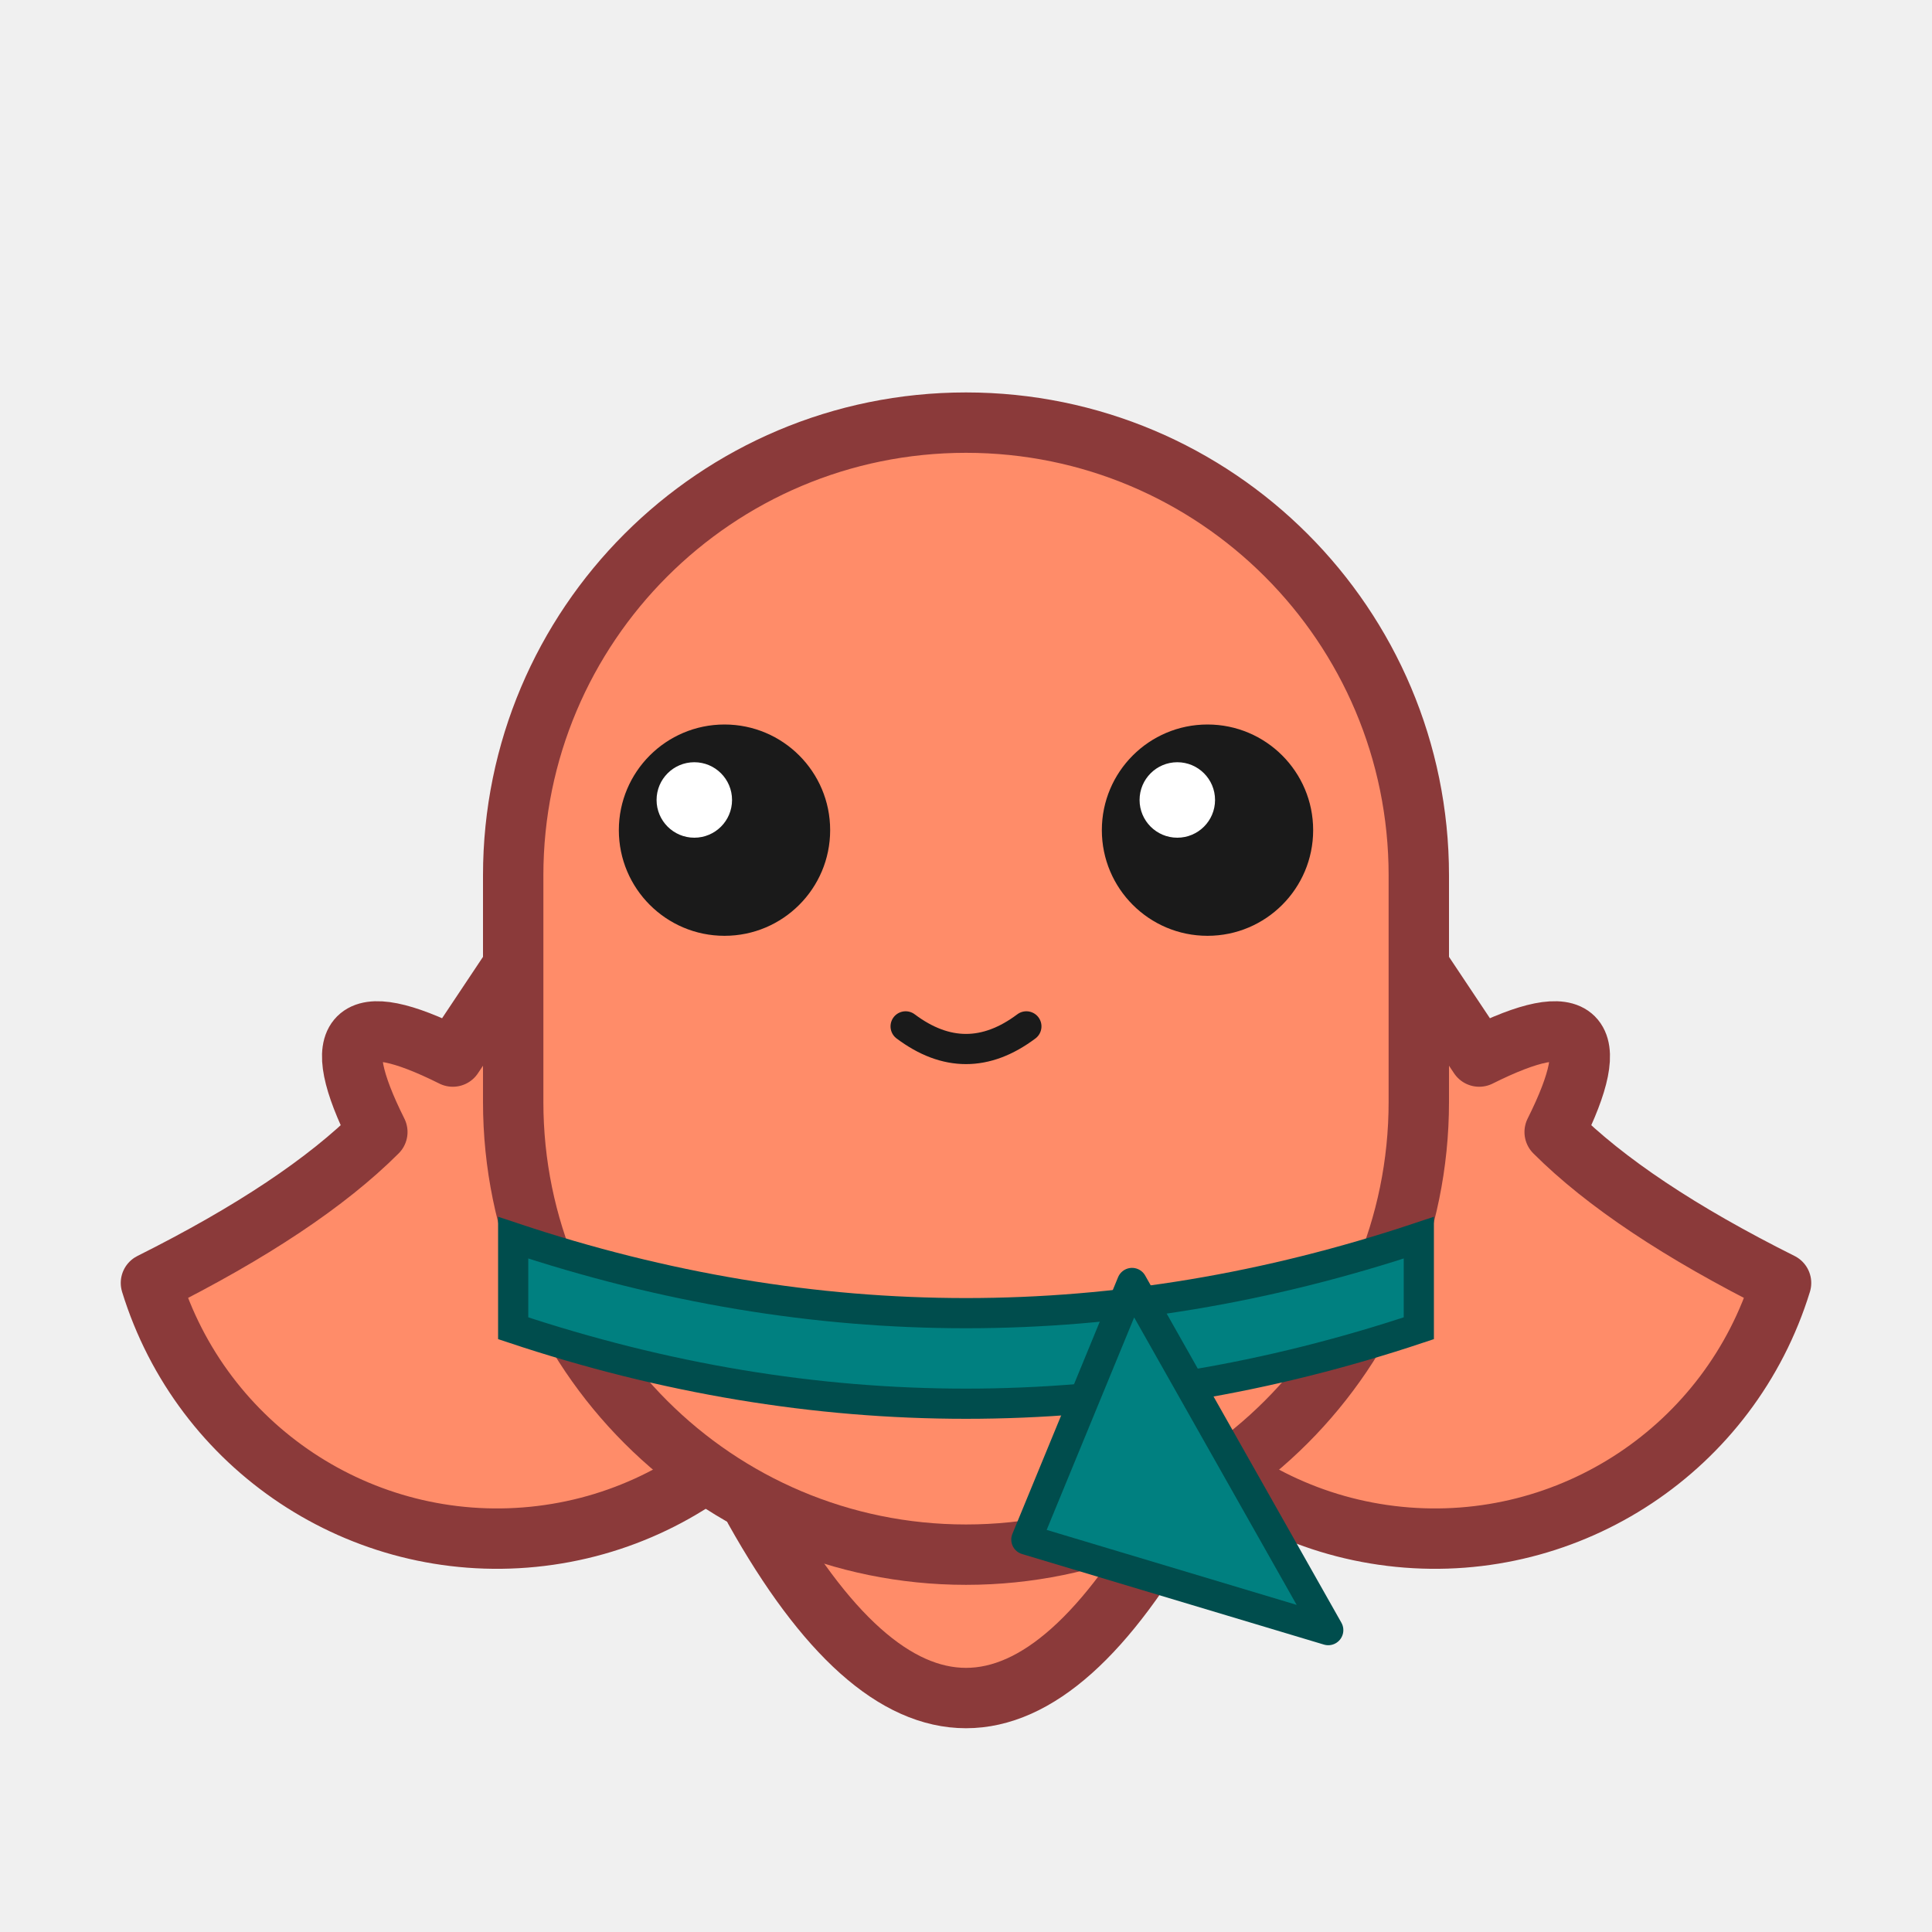
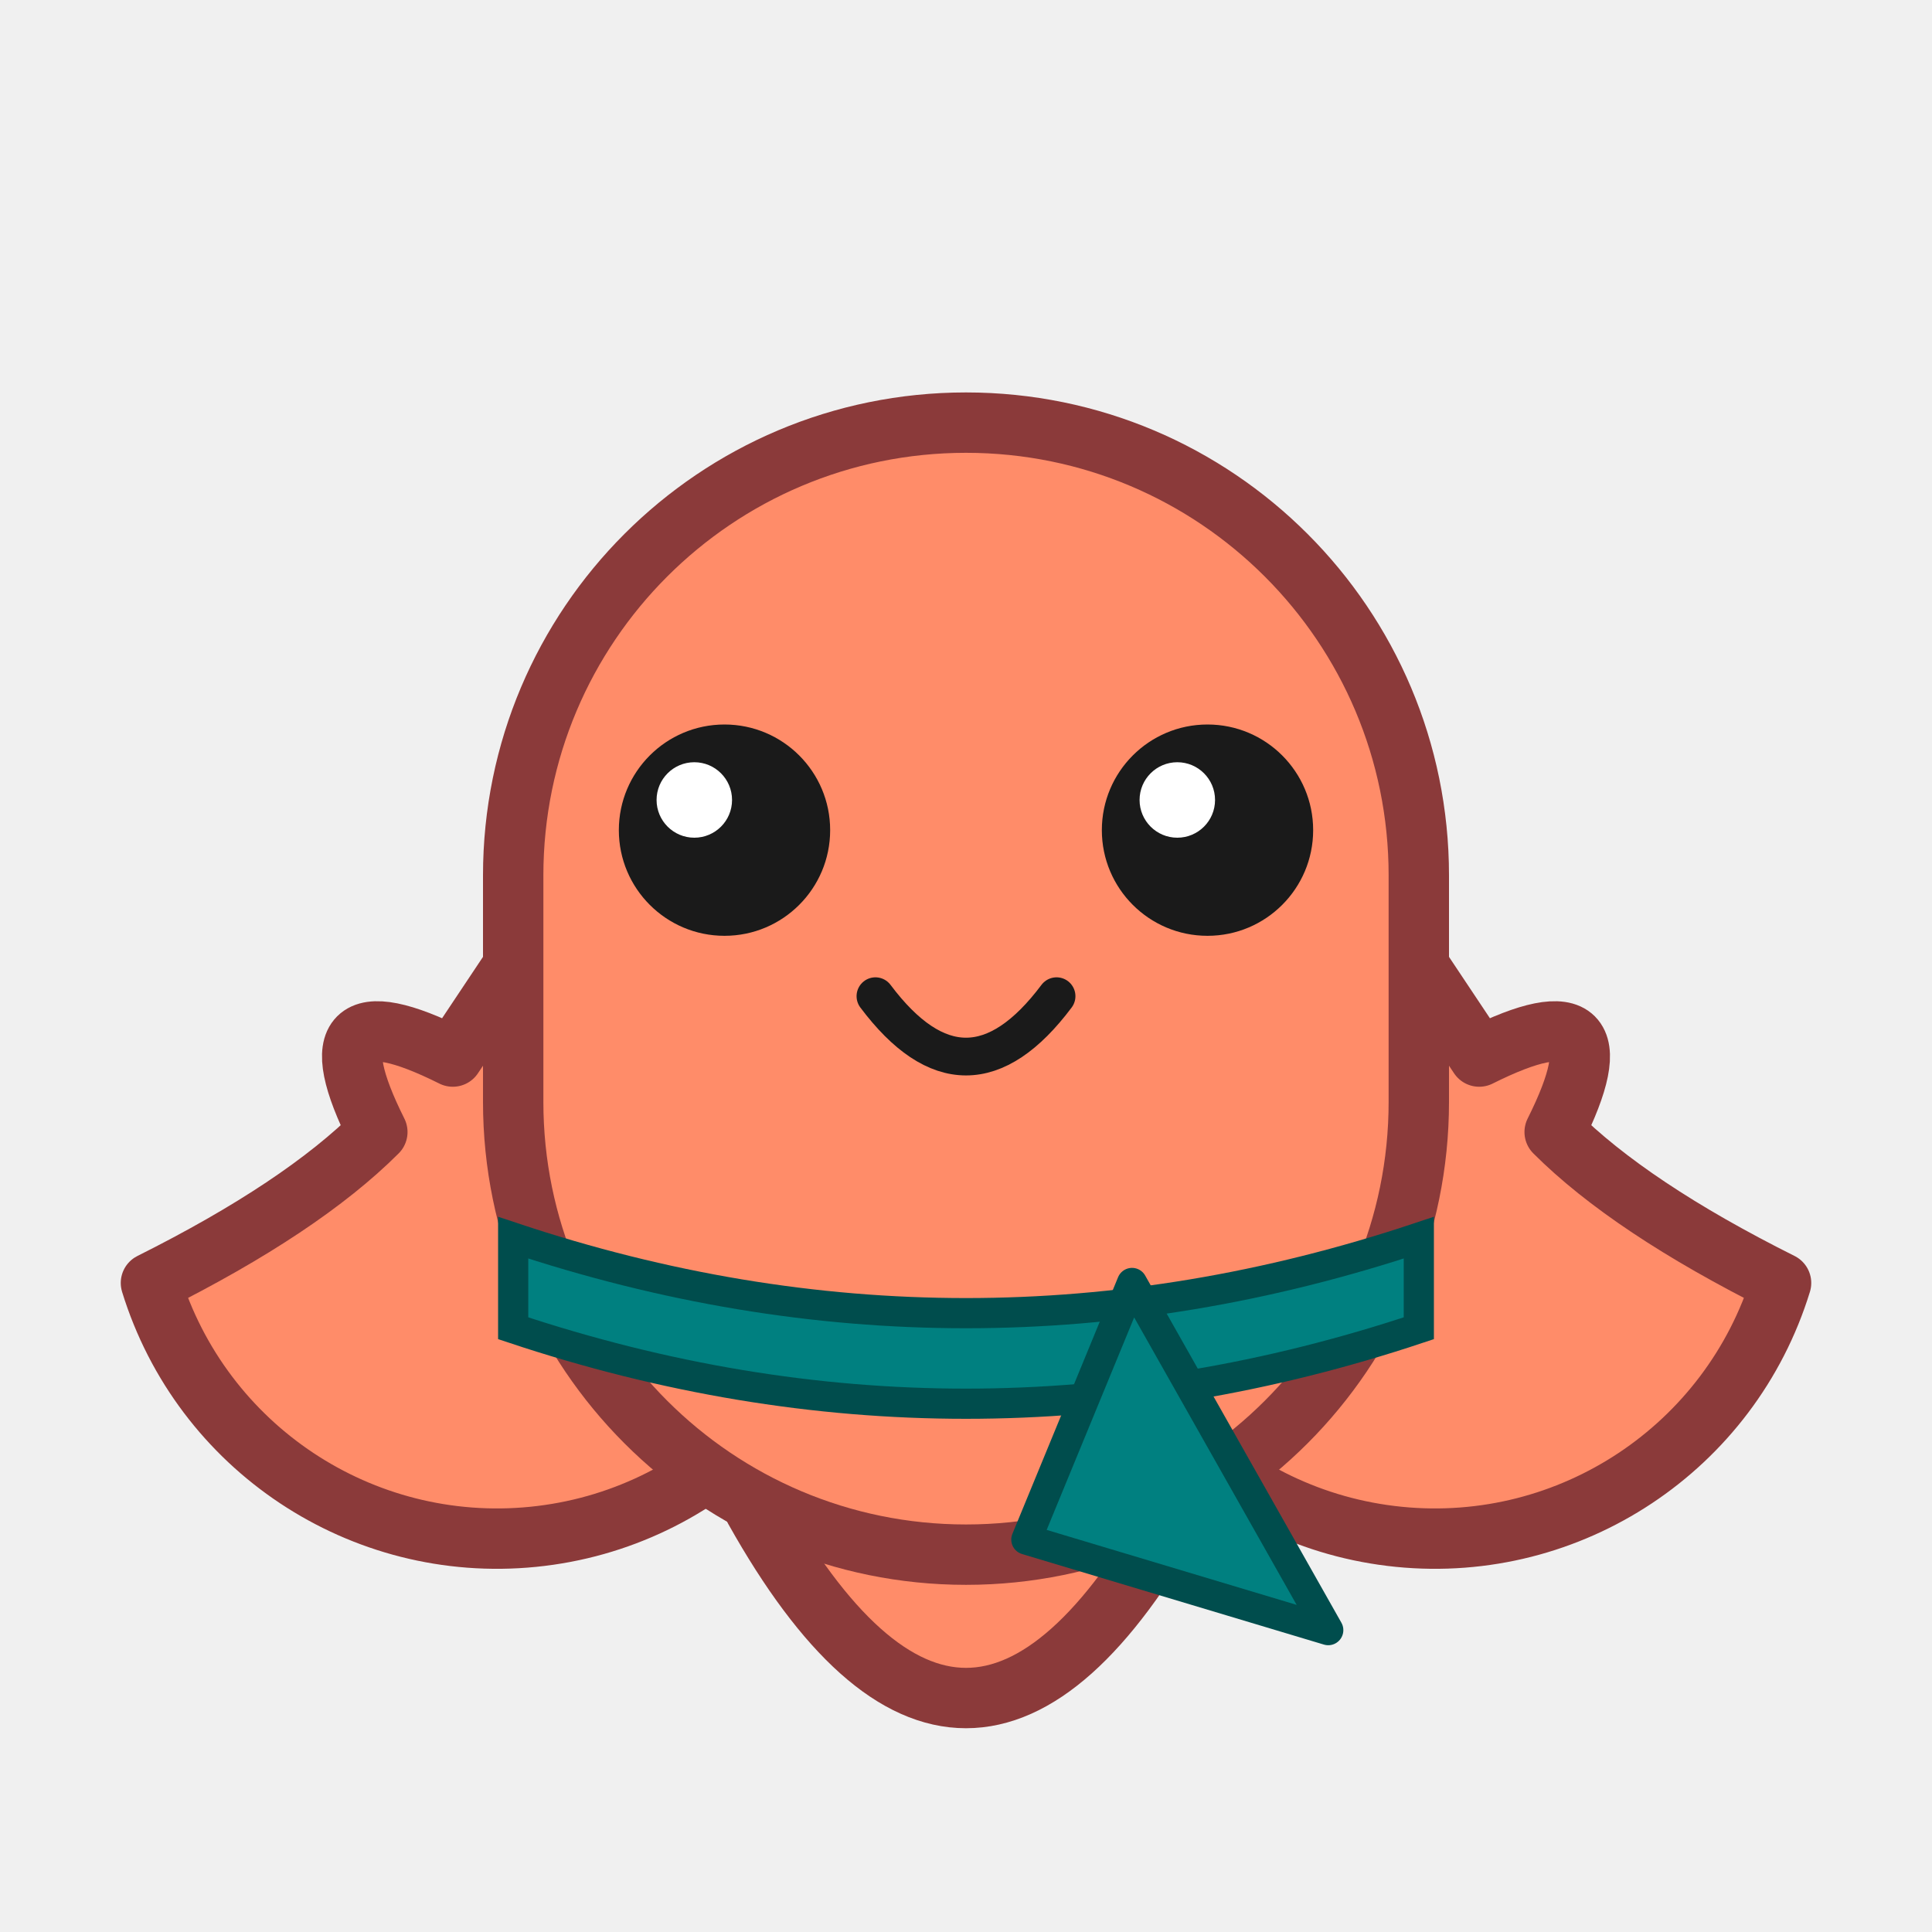
<svg xmlns="http://www.w3.org/2000/svg" viewBox="0 0 128 128">
  <style>
    .salmon { fill: #FF8C69; }
    .dark-red { stroke: #8B3A3A; fill: none; stroke-width: 4; }
    .teal { fill: #008080; }
    .teal-dark { stroke: #004D4D; stroke-width: 2; }
    .ink { fill: #1A1A1A; }
  </style>
  <path d="M 50 100 Q 64 125 78 100 Z" class="salmon" stroke="#8B3A3A" stroke-width="4" stroke-linejoin="round" />
  <g>
    <path d="M 40 55 A 24 24 0 1 1 10 85 Q 20 80 25 75 Q 20 65 30 70 Z" class="salmon" stroke="#8B3A3A" stroke-width="4" stroke-linejoin="round" />
  </g>
  <g>
    <path d="M 88 55 A 24 24 0 1 0 118 85 Q 108 80 103 75 Q 108 65 98 70 Z" class="salmon" stroke="#8B3A3A" stroke-width="4" stroke-linejoin="round" />
  </g>
  <rect x="34" y="28" width="60" height="75" rx="30" class="salmon" stroke="#8B3A3A" stroke-width="4" />
  <path d="M 34 82 Q 64 92 94 82 L 94 88 Q 64 98 34 88 Z" class="teal" stroke="#004D4D" stroke-width="2" />
  <path d="M 75 85 L 88 108 L 68 102 Z" class="teal" stroke="#004D4D" stroke-width="2" stroke-linejoin="round" />
  <circle cx="48" cy="55" r="7" class="ink" />
  <circle cx="80" cy="55" r="7" class="ink" />
  <circle cx="46" cy="53" r="2.5" fill="#FFF" />
  <circle cx="78" cy="53" r="2.5" fill="#FFF" />
-   <path d="M 60 68 Q 64 71 68 68" fill="none" stroke="#1A1A1A" stroke-width="2" stroke-linecap="round" />
+   <path d="M 58 66 Q 64 74 70 66" fill="none" stroke="#1A1A1A" stroke-width="2.5" stroke-linecap="round" />
</svg>
